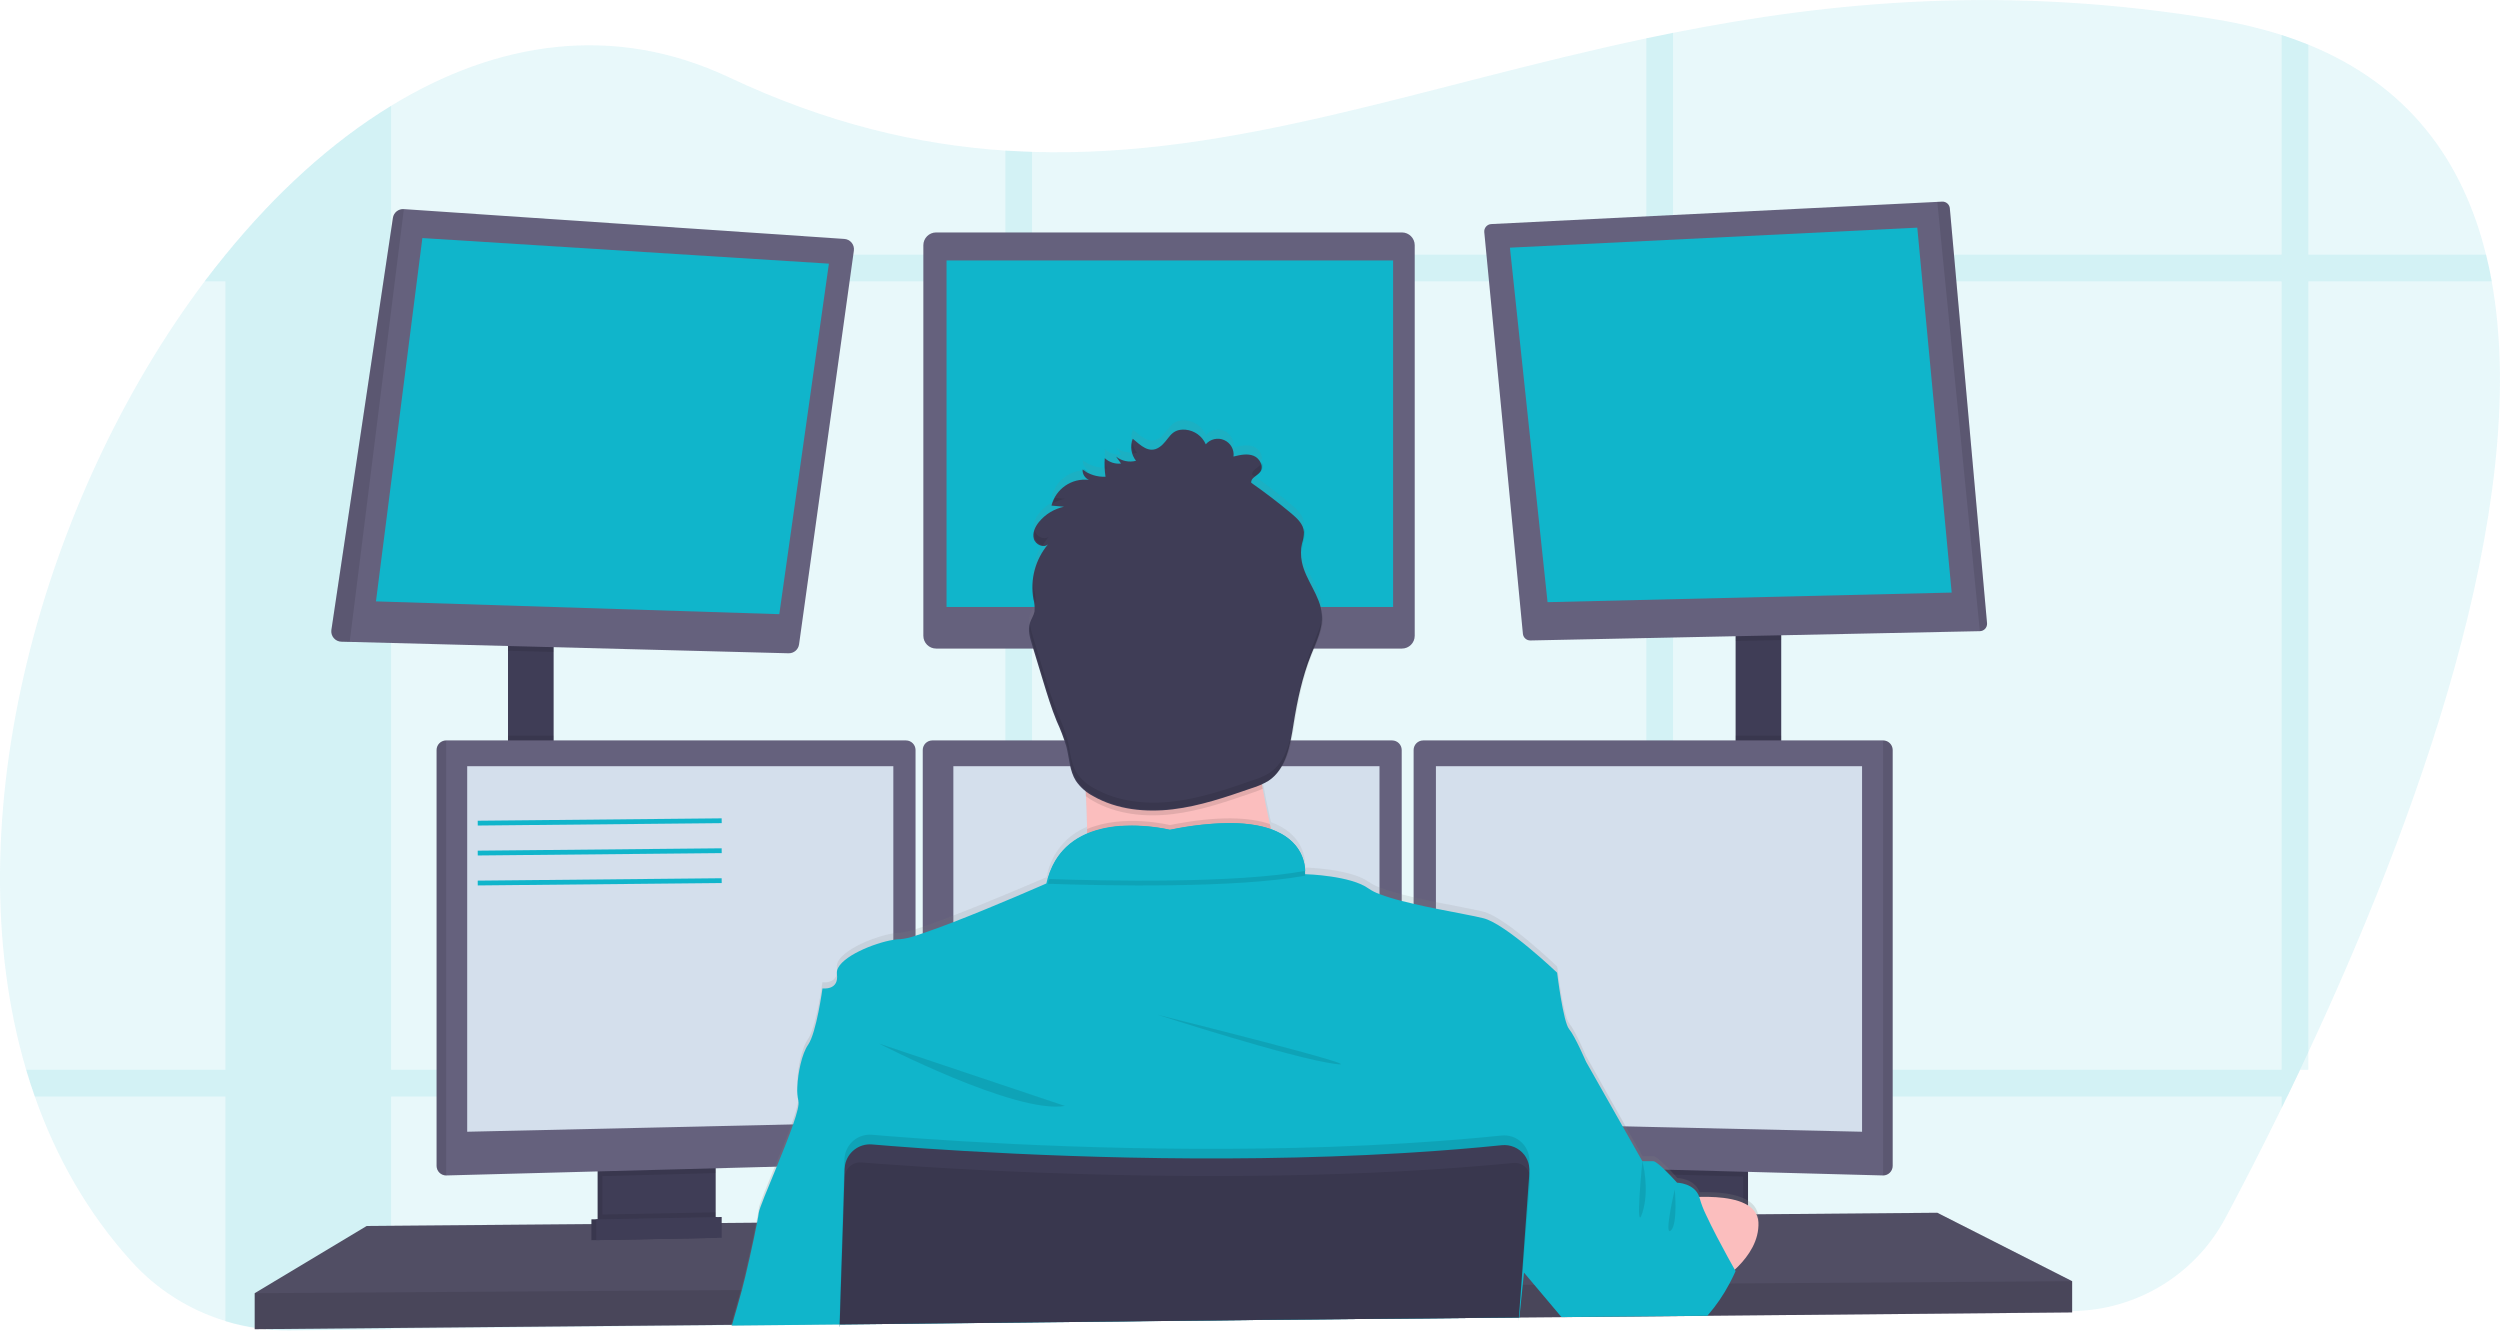
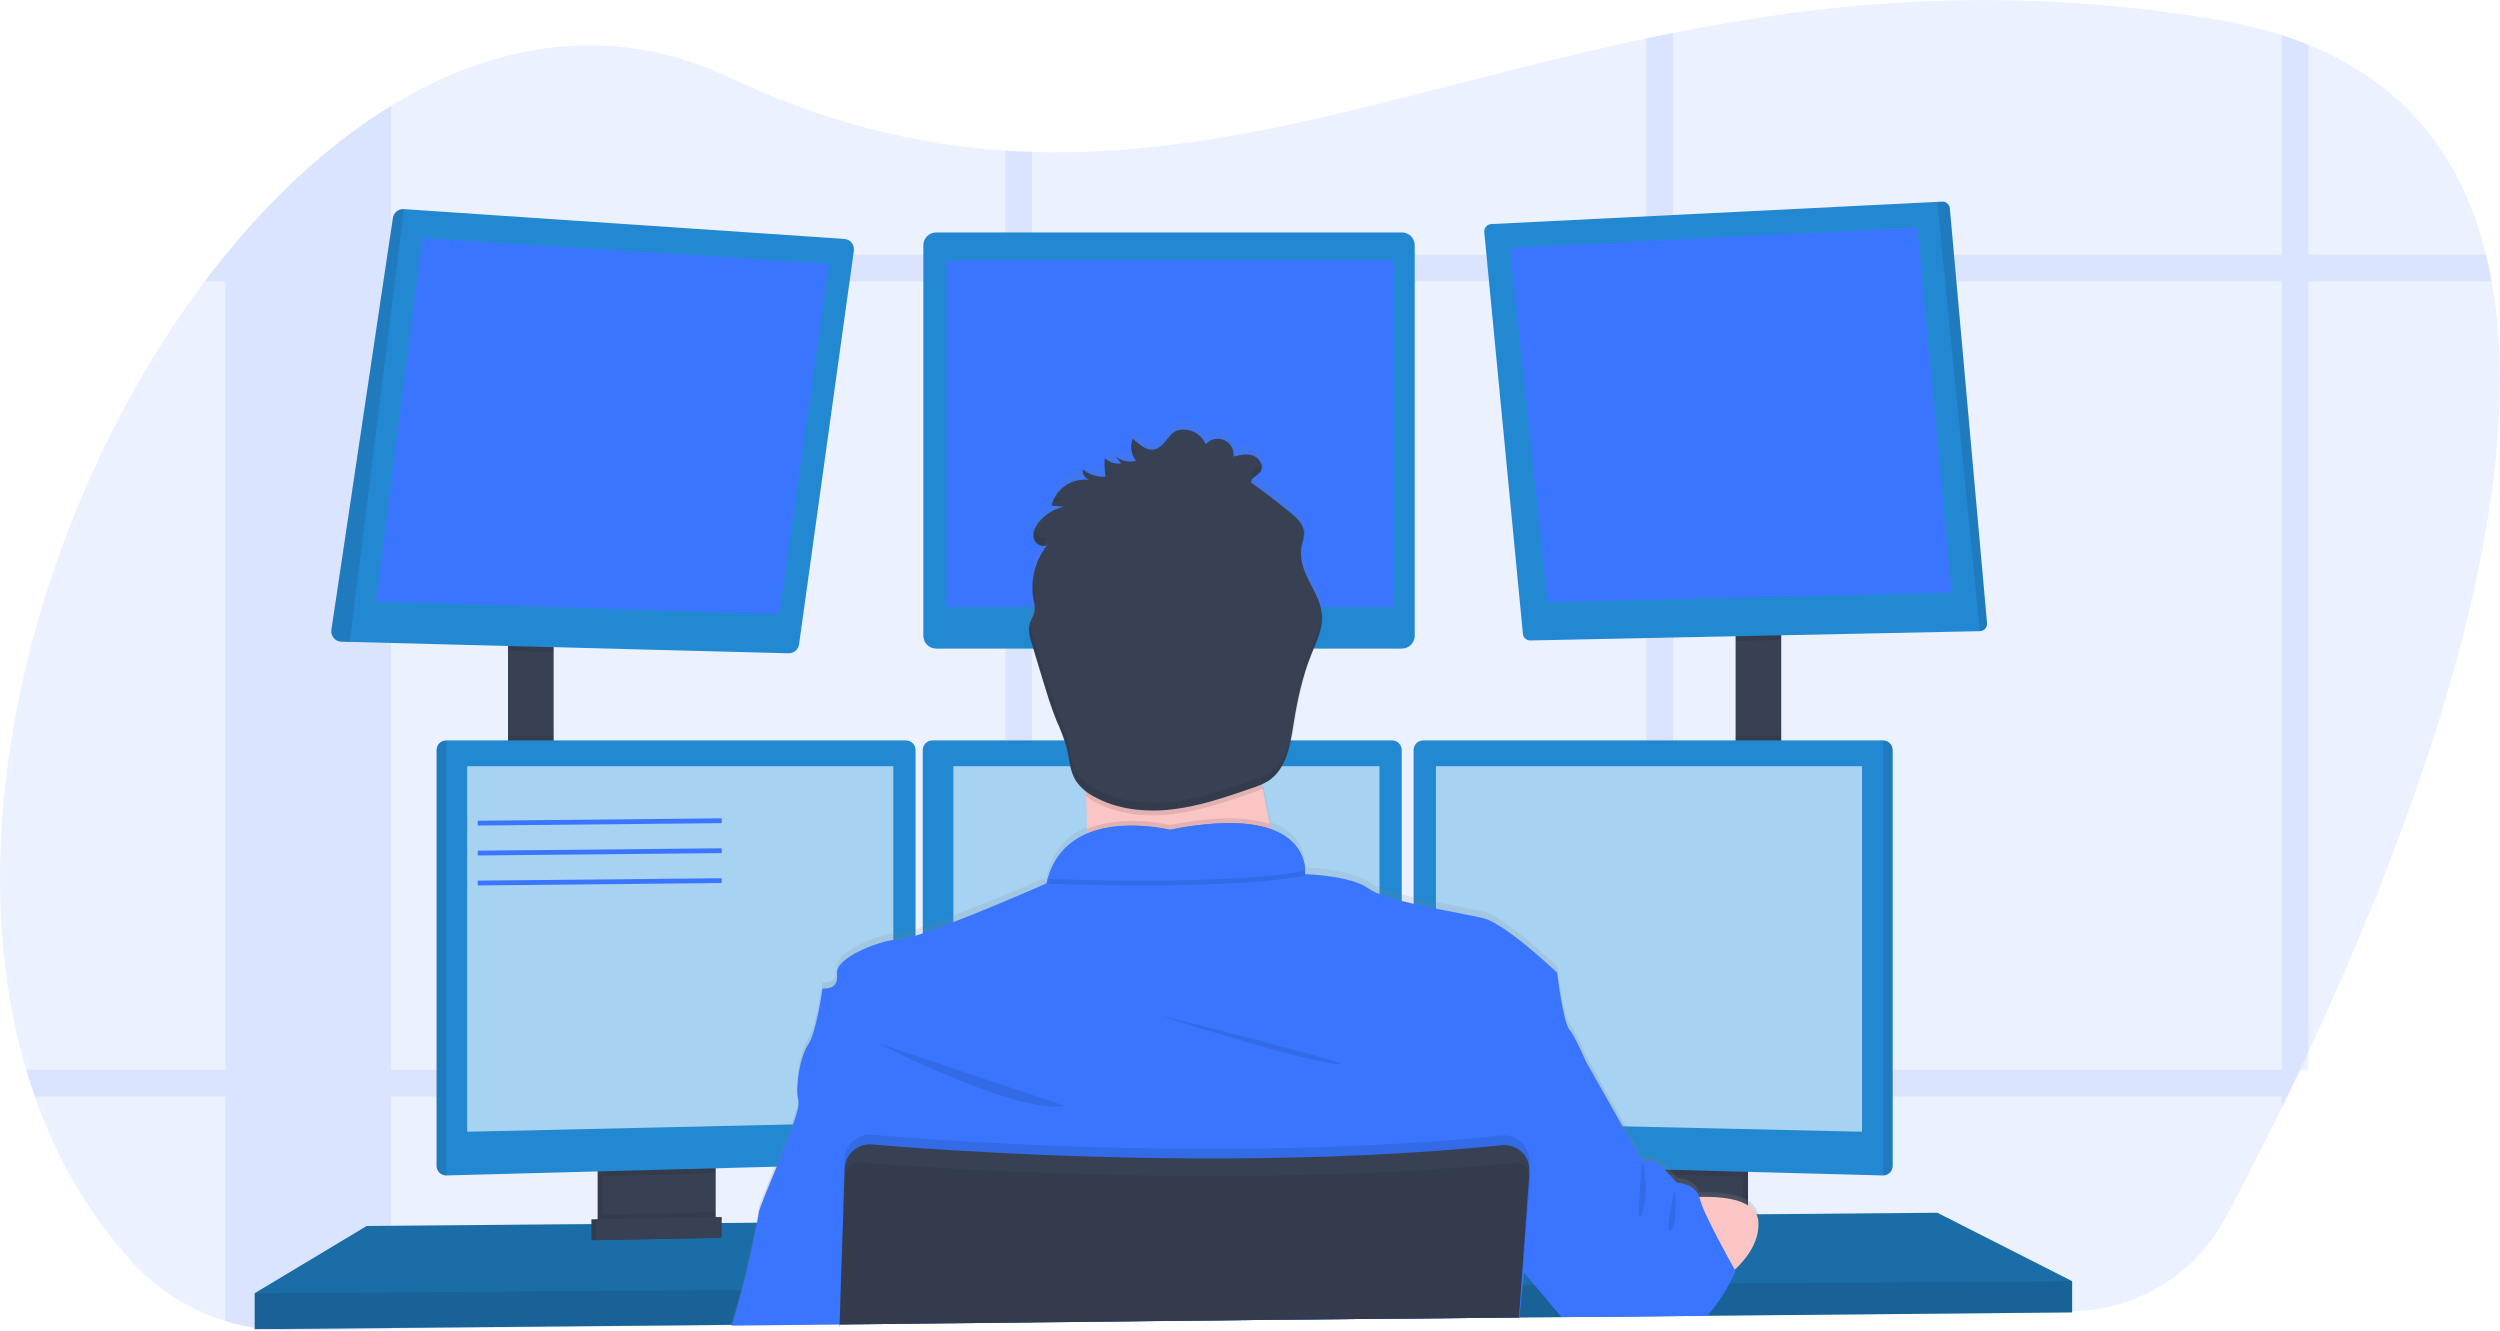
<svg xmlns="http://www.w3.org/2000/svg" id="59725d3d-bdd8-4af0-9b66-49b8d09410bc" data-name="Layer 1" viewBox="0 0 1041.32 554.17" preserveAspectRatio="xMidYMid meet">
  <defs>
    <linearGradient id="dff037aa-d578-4bab-81e7-399360663117" x1="597.75" y1="725.44" x2="597.75" y2="347.69" gradientUnits="userSpaceOnUse">
      <stop offset="0" stop-color="gray" stop-opacity="0.25" />
      <stop offset="0.54" stop-color="gray" stop-opacity="0.12" />
      <stop offset="1" stop-color="gray" stop-opacity="0.1" />
    </linearGradient>
  </defs>
-   <path d="M1040.82,611.12q-1.74,3.75-3.47,7.4-2.7,5.67-5.33,11.12c-.78,1.61-1.56,3.19-2.32,4.77-8.6,17.57-16.63,33.11-23.45,45.89A73.21,73.21,0,0,1,942.44,719l-151.65,1.65h-1.6l-13,.14-11.12.12-34.1.37-1.38,0-17.36.19h-.53l-107,1.16-95.51,1-11.11.12-69,.75H429l-44.75.48h-.48l-141.5,1.53-42.33.46a88.07,88.07,0,0,1-26.67-3.82,86.39,86.39,0,0,1-39.09-24.75C116,678.37,102.75,655,93.85,629.64q-1.93-5.49-3.6-11.12C59.44,514.37,97,380,164.6,290.08q4.25-5.64,8.64-11l.07-.08c20.79-25.52,44.1-46.84,68.93-62,44-26.91,92.75-34.49,140.7-11.9,40.57,19.12,78.45,28.11,115.17,30.55,3.71.24,7.42.42,11.11.53,84.23,2.65,163.17-27.7,255.87-47.29,3.69-.78,7.39-1.55,11.12-2.28,66.13-13.16,139.49-20.1,226.73-5.51a189.09,189.09,0,0,1,26.76,6.4q5.77,1.86,11.12,4c41.64,16.94,64.35,48.24,74,87.46q1.37,5.46,2.37,11.11C1134.3,384.41,1084.19,518.23,1040.82,611.12Z" transform="translate(-79.34 -172.91)" fill="#10B5CB" opacity="0.1" />
+   <path d="M1040.82,611.12q-1.74,3.75-3.47,7.4-2.7,5.67-5.33,11.12c-.78,1.61-1.56,3.19-2.32,4.77-8.6,17.57-16.63,33.11-23.45,45.89A73.21,73.21,0,0,1,942.44,719l-151.65,1.65h-1.6l-13,.14-11.12.12-34.1.37-1.38,0-17.36.19h-.53l-107,1.16-95.51,1-11.11.12-69,.75H429l-44.75.48h-.48l-141.5,1.53-42.33.46a88.07,88.07,0,0,1-26.67-3.82,86.39,86.39,0,0,1-39.09-24.75C116,678.37,102.75,655,93.85,629.64q-1.93-5.49-3.6-11.12C59.44,514.37,97,380,164.6,290.08q4.25-5.64,8.64-11l.07-.08c20.79-25.52,44.1-46.84,68.93-62,44-26.91,92.75-34.49,140.7-11.9,40.57,19.12,78.45,28.11,115.17,30.55,3.71.24,7.42.42,11.11.53,84.23,2.65,163.17-27.7,255.87-47.29,3.69-.78,7.39-1.55,11.12-2.28,66.13-13.16,139.49-20.1,226.73-5.51a189.09,189.09,0,0,1,26.76,6.4q5.77,1.86,11.12,4c41.64,16.94,64.35,48.24,74,87.46q1.37,5.46,2.37,11.11C1134.3,384.41,1084.19,518.23,1040.82,611.12Z" transform="translate(-79.34 -172.91)" fill="#3975ff" opacity="0.1" />
  <g opacity="0.1">
-     <path d="M242.24,217V726.62l-42.33.46a88.07,88.07,0,0,1-26.67-3.82V279h.07C194.1,253.45,217.41,232.13,242.24,217Z" transform="translate(-79.34 -172.91)" fill="#10B5CB" />
-     <path d="M1117.24,290.08H164.6q4.25-5.64,8.64-11V279h941.63Q1116.24,284.43,1117.24,290.08Z" transform="translate(-79.34 -172.91)" fill="#10B5CB" />
-     <path d="M1040.82,191.51v427h-3.47q-2.7,5.67-5.33,11.12c-.78,1.61-1.56,3.19-2.32,4.77V187.47Q1035.47,189.33,1040.82,191.51Z" transform="translate(-79.34 -172.91)" fill="#10B5CB" />
-     <path d="M776.21,186.58V720.83l-11.12.12V188.86C768.78,188.08,772.48,187.31,776.21,186.58Z" transform="translate(-79.34 -172.91)" fill="#10B5CB" />
-     <path d="M509.22,236.15V723.73l-11.11.12V235.62C501.82,235.86,505.53,236,509.22,236.15Z" transform="translate(-79.34 -172.91)" fill="#10B5CB" />
-     <path d="M1037.35,618.52q-2.7,5.67-5.33,11.12H93.85q-1.93-5.49-3.6-11.12Z" transform="translate(-79.34 -172.91)" fill="#10B5CB" />
+     <path d="M242.24,217V726.62l-42.33.46a88.07,88.07,0,0,1-26.67-3.82V279h.07C194.1,253.45,217.41,232.13,242.24,217Z" transform="translate(-79.34 -172.91)" fill="#3975ff" />
+     <path d="M1117.24,290.08H164.6q4.25-5.64,8.64-11V279h941.63Q1116.24,284.43,1117.24,290.08Z" transform="translate(-79.34 -172.91)" fill="#3975ff" />
+     <path d="M1040.82,191.51v427h-3.47q-2.7,5.67-5.33,11.12c-.78,1.61-1.56,3.19-2.32,4.77V187.47Q1035.47,189.33,1040.82,191.51Z" transform="translate(-79.34 -172.91)" fill="#3975ff" />
+     <path d="M776.21,186.58V720.83l-11.12.12V188.86C768.78,188.08,772.48,187.31,776.21,186.58Z" transform="translate(-79.34 -172.91)" fill="#3975ff" />
+     <path d="M509.22,236.15V723.73l-11.11.12V235.62C501.82,235.86,505.53,236,509.22,236.15Z" transform="translate(-79.34 -172.91)" fill="#3975ff" />
+     <path d="M1037.35,618.52q-2.7,5.67-5.33,11.12H93.85q-1.93-5.49-3.6-11.12Z" transform="translate(-79.34 -172.91)" fill="#3975ff" />
  </g>
-   <rect x="211.6" y="265.83" width="19" height="57.66" fill="#3f3d56" />
-   <rect x="722.93" y="262.83" width="19" height="61" fill="#3f3d56" />
-   <polygon points="863.1 533.65 863.1 546.65 711.18 548.05 709.56 548.08 651.82 548.61 650.44 548.63 632.89 548.78 632.37 548.78 525.39 549.77 349.78 551.4 349.63 551.4 304.98 551.82 304.5 551.83 106.1 553.65 106.1 538.65 152.75 510.65 246.35 509.87 248.35 509.86 249.01 509.85 251.01 509.82 295.95 509.45 297.96 509.44 298.6 509.43 300.6 509.42 315.01 509.3 315.39 509.29 350.94 508.99 351.23 508.99 628.63 506.65 635.42 506.6 636.1 506.6 641.28 506.55 678.93 506.24 680.93 506.21 682.78 506.19 683.74 506.19 695.45 506.1 697.77 506.07 700.88 506.05 710.63 505.96 726.1 505.83 728.1 505.81 731.58 505.79 732.23 505.79 806.94 505.15 863.1 533.65" fill="#65617d" />
+   <rect x="211.6" y="265.83" width="19" height="57.66" fill="#384154" />
+   <rect x="722.93" y="262.83" width="19" height="61" fill="#384154" />
+   <polygon points="863.1 533.65 863.1 546.65 711.18 548.05 709.56 548.08 651.82 548.61 650.44 548.63 632.89 548.78 632.37 548.78 525.39 549.77 349.78 551.4 349.63 551.4 304.98 551.82 304.5 551.83 106.1 553.65 106.1 538.65 152.75 510.65 246.35 509.87 248.35 509.86 249.01 509.85 251.01 509.82 295.95 509.45 297.96 509.44 298.6 509.43 300.6 509.42 315.01 509.3 315.39 509.29 350.94 508.99 351.23 508.99 628.63 506.65 635.42 506.6 636.1 506.6 641.28 506.55 678.93 506.24 680.93 506.21 682.78 506.19 683.74 506.19 695.45 506.1 697.77 506.07 700.88 506.05 710.63 505.96 726.1 505.83 728.1 505.81 731.58 505.79 732.23 505.79 806.94 505.15 863.1 533.65" fill="#2288d1" />
  <polygon points="863.1 533.65 863.1 546.65 711.18 548.05 709.56 548.08 651.82 548.61 650.44 548.63 632.89 548.78 632.37 548.78 525.39 549.77 349.78 551.4 349.63 551.4 304.98 551.82 304.5 551.83 106.1 553.65 106.1 538.65 152.75 510.65 246.35 509.87 248.35 509.86 249.01 509.85 251.01 509.82 295.95 509.45 297.96 509.44 298.6 509.43 300.6 509.42 315.01 509.3 315.39 509.29 350.94 508.99 351.23 508.99 628.63 506.65 635.42 506.6 636.1 506.6 641.28 506.55 678.93 506.24 680.93 506.21 682.78 506.19 683.74 506.19 695.45 506.1 697.77 506.07 700.88 506.05 710.63 505.96 726.1 505.83 728.1 505.81 731.58 505.79 732.23 505.79 806.94 505.15 863.1 533.65" opacity="0.2" />
-   <path d="M375.44,656.57v24.49a6.13,6.13,0,0,1-3.5,5.54,6,6,0,0,1-2.5.6l-34.9.74a6,6,0,0,1-2.7-.57,6.12,6.12,0,0,1-3.57-5.57V656.57Z" transform="translate(-79.34 -172.91)" fill="#3f3d56" />
+   <path d="M375.44,656.57v24.49a6.13,6.13,0,0,1-3.5,5.54,6,6,0,0,1-2.5.6l-34.9.74a6,6,0,0,1-2.7-.57,6.12,6.12,0,0,1-3.57-5.57V656.57Z" transform="translate(-79.34 -172.91)" fill="#384154" />
  <path d="M375.44,656.57v24.49a6.13,6.13,0,0,1-3.5,5.54,6,6,0,0,1-2.5.6l-34.9.74a6,6,0,0,1-2.7-.57,6.12,6.12,0,0,1-3.57-5.57V656.57Z" transform="translate(-79.34 -172.91)" opacity="0.1" />
-   <path d="M377.44,656.57v24.49a6.13,6.13,0,0,1-3.5,5.54,6,6,0,0,1-2.5.6l-34.9.74a6,6,0,0,1-2.7-.57,6.12,6.12,0,0,1-3.57-5.57V656.57Z" transform="translate(-79.34 -172.91)" fill="#3f3d56" />
-   <rect x="680.93" y="483.66" width="47.17" height="31.5" fill="#3f3d56" />
+   <path d="M377.44,656.57v24.49a6.13,6.13,0,0,1-3.5,5.54,6,6,0,0,1-2.5.6l-34.9.74a6,6,0,0,1-2.7-.57,6.12,6.12,0,0,1-3.57-5.57V656.57Z" transform="translate(-79.34 -172.91)" fill="#384154" />
+   <rect x="680.93" y="483.66" width="47.17" height="31.5" fill="#384154" />
  <rect x="680.93" y="483.66" width="47.17" height="31.5" opacity="0.1" />
-   <rect x="678.93" y="483.66" width="47.17" height="31.5" fill="#3f3d56" />
+   <rect x="678.93" y="483.66" width="47.17" height="31.5" fill="#384154" />
  <polygon points="230.6 265.82 230.6 271.55 211.6 271.06 211.6 265.82 230.6 265.82" opacity="0.1" />
-   <path d="M435,277.31l-22.83,164a4.3,4.3,0,0,1-4.37,3.71L225,440.28l-3.47-.09a4.3,4.3,0,0,1-4.16-4.87L243,263.64a4.3,4.3,0,0,1,4.54-3.63L431,272.43A4.29,4.29,0,0,1,435,277.31Z" transform="translate(-79.34 -172.91)" fill="#65617d" />
-   <polygon points="175.93 99.16 156.6 250.49 324.6 255.82 345.26 109.82 175.93 99.16" fill="#10B5CB" />
-   <rect x="384.6" y="96.82" width="204.67" height="173.33" rx="5.33" ry="5.33" fill="#65617d" />
-   <rect x="394.26" y="108.49" width="186" height="144.33" fill="#10B5CB" />
+   <path d="M435,277.31l-22.83,164a4.3,4.3,0,0,1-4.37,3.71L225,440.28l-3.47-.09a4.3,4.3,0,0,1-4.16-4.87L243,263.64a4.3,4.3,0,0,1,4.54-3.63L431,272.43A4.29,4.29,0,0,1,435,277.31Z" transform="translate(-79.34 -172.91)" fill="#2288d1" />
+   <polygon points="175.93 99.16 156.6 250.49 324.6 255.82 345.26 109.82 175.93 99.16" fill="#3975ff" />
+   <rect x="384.6" y="96.82" width="204.67" height="173.33" rx="5.33" ry="5.33" fill="#2288d1" />
+   <rect x="394.26" y="108.49" width="186" height="144.33" fill="#3975ff" />
  <polygon points="741.93 262.82 741.93 266.61 722.93 267 722.93 262.82 741.93 262.82" opacity="0.1" />
-   <path d="M907,432.53a3.08,3.08,0,0,1-3,3.28L716.8,439.68a3.08,3.08,0,0,1-3.13-2.79L697.58,269.61a3.08,3.08,0,0,1,2.92-3.37L886.28,257l2-.1a3.07,3.07,0,0,1,3.22,2.8Z" transform="translate(-79.34 -172.91)" fill="#65617d" />
-   <polygon points="628.93 103.16 798.6 94.82 812.93 246.82 644.6 250.82 628.93 103.16" fill="#10B5CB" />
+   <path d="M907,432.53a3.08,3.08,0,0,1-3,3.28L716.8,439.68a3.08,3.08,0,0,1-3.13-2.79L697.58,269.61a3.08,3.08,0,0,1,2.92-3.37L886.28,257l2-.1a3.07,3.07,0,0,1,3.22,2.8Z" transform="translate(-79.34 -172.91)" fill="#2288d1" />
+   <polygon points="628.93 103.16 798.6 94.82 812.93 246.82 644.6 250.82 628.93 103.16" fill="#3975ff" />
  <path d="M907,432.53a3.08,3.08,0,0,1-3,3.28L886.28,257l2-.1a3.07,3.07,0,0,1,3.22,2.8Z" transform="translate(-79.34 -172.91)" opacity="0.1" />
  <path d="M247.57,260,225,440.28l-3.47-.09a4.3,4.3,0,0,1-4.16-4.87L243,263.64A4.3,4.3,0,0,1,247.57,260Z" transform="translate(-79.34 -172.91)" opacity="0.1" />
  <rect x="211.6" y="306.41" width="19" height="17.08" opacity="0.1" />
  <polygon points="298.1 483.65 298.1 488.62 250.93 489.88 250.93 483.65 298.1 483.65" opacity="0.1" />
-   <path d="M460.69,485.27v168.2a4,4,0,0,1-3.85,3.95l-191.65,5.1h-.05a4,4,0,0,1-3.95-3.95V485.27a4,4,0,0,1,3.95-3.95h191.6A4,4,0,0,1,460.69,485.27Z" transform="translate(-79.34 -172.91)" fill="#65617d" />
+   <path d="M460.69,485.27v168.2a4,4,0,0,1-3.85,3.95l-191.65,5.1h-.05a4,4,0,0,1-3.95-3.95V485.27a4,4,0,0,1,3.95-3.95h191.6A4,4,0,0,1,460.69,485.27Z" transform="translate(-79.34 -172.91)" fill="#2288d1" />
  <path d="M265.19,481.32v181.2h-.05a4,4,0,0,1-3.95-3.95V485.27a4,4,0,0,1,3.95-3.95Z" transform="translate(-79.34 -172.91)" opacity="0.1" />
-   <polygon points="194.6 319.15 372.1 319.15 372.1 467.4 194.6 471.4 194.6 319.15" fill="#d4dfec" />
+   <polygon points="194.6 319.15 372.1 319.15 372.1 467.4 194.6 471.4 194.6 319.15" fill="#a7d2f1" />
  <rect x="722.93" y="306.41" width="19" height="17.42" opacity="0.1" />
  <polygon points="726.1 483.65 726.1 490.06 678.93 488.8 678.93 483.65 726.1 483.65" opacity="0.1" />
-   <path d="M867.69,485.27v173.3a4,4,0,0,1-4,3.95h0L672,657.42a4,4,0,0,1-3.85-3.95V485.27a4,4,0,0,1,3.95-3.95h191.6A4,4,0,0,1,867.69,485.27Z" transform="translate(-79.34 -172.91)" fill="#65617d" />
+   <path d="M867.69,485.27v173.3a4,4,0,0,1-4,3.95h0L672,657.42a4,4,0,0,1-3.85-3.95V485.27a4,4,0,0,1,3.95-3.95h191.6A4,4,0,0,1,867.69,485.27Z" transform="translate(-79.34 -172.91)" fill="#2288d1" />
  <path d="M867.69,485.27v173.3a4,4,0,0,1-4,3.95h0V481.32h0A4,4,0,0,1,867.69,485.27Z" transform="translate(-79.34 -172.91)" opacity="0.1" />
-   <polygon points="775.6 319.15 598.1 319.15 598.1 467.4 775.6 471.4 775.6 319.15" fill="#d4dfec" />
-   <path d="M663.19,485.27v168.2a4,4,0,0,1-3.85,3.95l-191.65,5.1h0a4,4,0,0,1-4-3.95V485.27a4,4,0,0,1,3.95-3.95h191.6A4,4,0,0,1,663.19,485.27Z" transform="translate(-79.34 -172.91)" fill="#65617d" />
-   <polygon points="397.1 319.15 574.6 319.15 574.6 467.4 397.1 471.4 397.1 319.15" fill="#d4dfec" />
+   <polygon points="775.6 319.15 598.1 319.15 598.1 467.4 775.6 471.4 775.6 319.15" fill="#a7d2f1" />
+   <path d="M663.19,485.27v168.2a4,4,0,0,1-3.85,3.95l-191.65,5.1h0a4,4,0,0,1-4-3.95V485.27a4,4,0,0,1,3.95-3.95h191.6A4,4,0,0,1,663.19,485.27Z" transform="translate(-79.34 -172.91)" fill="#2288d1" />
+   <polygon points="397.1 319.15 574.6 319.15 574.6 467.4 397.1 471.4 397.1 319.15" fill="#a7d2f1" />
  <polygon points="863.1 533.65 863.1 546.65 711.18 548.05 709.56 548.08 651.82 548.61 650.44 548.63 632.89 548.78 632.37 548.78 525.39 549.77 349.78 551.4 349.63 551.4 304.98 551.82 304.5 551.83 106.1 553.65 106.1 538.65 308.61 537.32 309.09 537.32 350.08 537.04 350.27 537.04 633.35 535.17 633.64 535.17 633.81 535.16 634.28 535.16 639.07 535.13 640.53 535.13 715.02 534.63 719.42 534.61 720.4 534.6 863.1 533.65" opacity="0.1" />
-   <circle cx="487.26" cy="272.16" r="51.33" fill="#fbbebe" />
+   <circle cx="487.26" cy="272.16" r="51.33" fill="#fbc5c5" />
  <path d="M383.74,725.09c0-.11.06-.23.1-.35,1-3.59,2.78-9.66,4.11-14.51.17-.6.33-1.19.48-1.75,1.47-5.47,4.33-18.28,5.92-26.27.56-2.81,1-5,1.09-6.1.2-1.69,3.21-8.92,6.62-17.23,2.39-5.84,5-12.22,6.91-17.6a61.38,61.38,0,0,0,2.93-9.85,5.1,5.1,0,0,0,0-2.13,14.69,14.69,0,0,1-.48-3.5v0c-.23-6.2,1.62-16,4.48-20.11,3.5-5,6-23.66,6-23.66s5.18.75,6-3.53a6.15,6.15,0,0,0,.1-1.4,7.41,7.41,0,0,0-.09-1.11c-.89-6.24,14.72-12.88,23.5-14.31a19.67,19.67,0,0,1,3-.28,27.24,27.24,0,0,0,6.25-1.44q1.4-.43,3-1c3.68-1.24,8.08-2.88,12.75-4.68,17.56-6.81,38.82-16,38.82-16,.15-.71.32-1.39.51-2.06a27.71,27.71,0,0,1,16.35-18.93h0c0-.66,0-1.33,0-2,0-3.45-.15-7-.3-10.54,0-.69-.06-1.38-.1-2.07,0-.2,0-.41,0-.61s0-.35,0-.52c0-.7-.07-1.4-.11-2.09l-.18-.14a16.41,16.41,0,0,1-3.9-4.2,15.27,15.27,0,0,1-1.42-3c-1.25-3.39-1.54-7.17-2.38-10.75l-.18-.74a84,84,0,0,0-4-10.58c-2.21-5.42-3.91-11-5.6-16.65q-1.54-5.13-3.11-10.28l-1.58-5.24c-.3-1-.6-2-.83-3v0a13.27,13.27,0,0,1-.26-1.4,0,0,0,0,1,0,0,10,10,0,0,1,.24-4.61,32.09,32.09,0,0,1,1.32-3,7.87,7.87,0,0,0,.5-1.38v0a3,3,0,0,0,.08-.32,5.65,5.65,0,0,0,.11-1.08,18.46,18.46,0,0,0-.52-3.89.07.07,0,0,1,0-.05,2.56,2.56,0,0,0-.05-.27,25.48,25.48,0,0,1-.36-3,28.45,28.45,0,0,1,3.47-15.57l.19-.36a25.22,25.22,0,0,1,1.84-2.78h0c.31-.42.63-.82,1-1.22-1.4,1.34-3.7.75-5-.69a3.61,3.61,0,0,1-.55-.75,3.81,3.81,0,0,1-.23-.45c-.05-.12-.09-.25-.13-.38-.7-2.45.52-5.06,2.12-7.05a18.49,18.49,0,0,1,5.74-4.7h0a3.84,3.84,0,0,1,.4-.21,17.12,17.12,0,0,1,2.64-1.06h0a15.06,15.06,0,0,1,1.63-.44l-3.71-.34-1.5-.14a14.49,14.49,0,0,1,13-10.91h1.08a11.73,11.73,0,0,1,1.57.13,4.44,4.44,0,0,1-2.65-4.33,14.41,14.41,0,0,0,9.19,3.06h.38a30,30,0,0,1-.34-3.27h0a0,0,0,0,1,0,0,0,0,0,0,1,0,0,33.19,33.19,0,0,1,0-4.46,8.44,8.44,0,0,0,6.78,2.26l-2.08-2.9a9.49,9.49,0,0,0,6.56,2.05l.48-.05a7,7,0,0,0,1.19-.23l.09,0c-.19-.24-.36-.49-.53-.75l-.06-.12a9.67,9.67,0,0,1-1-2.09,6.59,6.59,0,0,1-.24-.87h0a8.75,8.75,0,0,1,.45-5.45c3.23,2.7,6.77,6.39,11,3.6s4.37-7.91,11-7.39a10.2,10.2,0,0,1,8.41,6.12,6.75,6.75,0,0,1,7.67-1.75,6.85,6.85,0,0,1,3.88,6.89c2.75-.69,5.71-1.37,8.35-.33s4.34,4.41,2.84,6.66a1.43,1.43,0,0,1-.14.2c-1.23,1.59-3.95,2.46-3.66,4.46l.42.3,1.3.94a.05.05,0,0,1,0,0q7.65,5.52,14.9,11.6c2.48,2.08,5.12,4.58,5.29,7.83a8.64,8.64,0,0,1-.24,2.37h0c-.16.78-.38,1.56-.55,2.34a19.51,19.51,0,0,0-.34,6.05h0c.07.59.16,1.17.27,1.76,1.53,7.73,7.71,14.11,8.32,22l0,.56a17.78,17.78,0,0,1-.07,2.53c-.46,4.8-2.68,9.41-4.48,14-.11.28-.22.56-.32.84-3.47,9-5.47,18.59-7,28.16a100.26,100.26,0,0,1-2,10.09A26.73,26.73,0,0,1,611,492.07a16.22,16.22,0,0,1-3.36,3,18.67,18.67,0,0,1-2.65,1.41s0,0,0,.06c.11.61.2,1.22.31,1.83.06.32.11.64.17,1h0a.14.14,0,0,0,0,.06c.84,4.73,1.8,9.36,2.81,13.76l.51,2.19c12.6,4.55,14.09,13.87,14.18,17.44a9.64,9.64,0,0,1,0,1.43s19,.5,26.5,6a20.34,20.34,0,0,0,4.51,2.3,83,83,0,0,0,9.25,2.89c1.61.42,3.29.83,5,1.23,3,.69,6.18,1.36,9.25,2,8.19,1.65,15.9,3,19.81,4,9.33,2.36,30.67,22.82,30.67,22.82s2.5,20.64,5,23.65,7,13.59,7,13.59l16.54,29.41,7,12.37h4.5c.62,0,1.84.88,3.21,2.1,1.19,1.06,2.51,2.38,3.67,3.58l1.92,2.05,1.2,1.33s7.27.18,9.24,5.93c5.92-.17,13.19.22,18.28,2.5a14.14,14.14,0,0,1,2,1.08,8.68,8.68,0,0,1,4.13,5.66,8.34,8.34,0,0,1,.18,1.44c0,.57,0,1.14,0,1.7-.36,7.57-5.29,13.87-9.82,18.11l.32.57s-.15.36-.44,1c-.08.19-.18.4-.29.64h0c-.59,1.26-1.53,3.15-2.76,5.36a63.31,63.31,0,0,1-9.57,13.17l-.29.3-57.74.53-.17-.2L719.87,708l-5.57-6.64-.17-.21-.16,1.59-.54,5.3-1.3,12.81-.07.64,0,.17-.15,1.48.11-1.48h-.29l-107,1L429.11,724.6l0,.84h-.14l0-.84-44.75.48Z" transform="translate(-79.34 -172.91)" fill="url(#dff037aa-d578-4bab-81e7-399360663117)" />
-   <path d="M617.94,550.07s-99.5,12-90,0c3.44-4.34,4.39-17.2,4.2-31.85-.06-4.45-.22-9.06-.45-13.65-1.1-22-3.75-43.5-3.75-43.5s87-41,77-8.5c-4,13.13-2.69,31.57.35,48.88.89,5.05,1.92,10,3,14.7A344.67,344.67,0,0,0,617.94,550.07Z" transform="translate(-79.34 -172.91)" fill="#fbbebe" />
+   <path d="M617.94,550.07s-99.5,12-90,0c3.44-4.34,4.39-17.2,4.2-31.85-.06-4.45-.22-9.06-.45-13.65-1.1-22-3.75-43.5-3.75-43.5s87-41,77-8.5c-4,13.13-2.69,31.57.35,48.88.89,5.05,1.92,10,3,14.7A344.67,344.67,0,0,0,617.94,550.07Z" transform="translate(-79.34 -172.91)" fill="#fbc5c5" />
  <path d="M617.94,550.07s-99.5,12-90,0c3.44-4.34,4.39-17.2,4.2-31.85,15.17-6.48,34.47-1.65,34.47-1.65,20.32-4.05,33.35-3.26,41.68-.42A344.67,344.67,0,0,0,617.94,550.07Z" transform="translate(-79.34 -172.91)" opacity="0.1" />
-   <path d="M429.08,725.44l0-.84,175.62-1.91,107-1H712l-.11,1.48.15-1.48h.19l0-.17,1.37-13.45.52-5.09.16-1.59.14-1.33,6.18-20.61,6.18-20.58,5.2-17.33,7.94-26.48s-4.5-10.5-7-13.5-5-23.5-5-23.5-21.34-20.33-30.67-22.67c-3.91-1-11.63-2.33-19.83-4-3.07-.62-6.22-1.28-9.25-2-1.71-.39-3.39-.8-5-1.21a87.91,87.91,0,0,1-9.25-2.86,20.7,20.7,0,0,1-4.5-2.29c-7.35-5.39-25.77-6-26.48-6h0a.42.42,0,0,1,0-.07v-.09a10.26,10.26,0,0,0,0-1.26c0-.4,0-.87-.09-1.4,0-.16,0-.33-.07-.5-.05-.36-.11-.74-.2-1.14a5,5,0,0,0-.12-.53,17.21,17.21,0,0,0-1.25-3.49c-.07-.16-.16-.33-.24-.49a18.25,18.25,0,0,0-1.7-2.63c-.13-.17-.27-.35-.42-.52a19.58,19.58,0,0,0-2.72-2.64c-.27-.21-.55-.43-.84-.63a4.67,4.67,0,0,0-.51-.36l-.89-.58-.83-.48c-.73-.4-1.5-.79-2.34-1.16-.26-.12-.54-.23-.82-.34s-.72-.28-1.09-.42l-.06,0L608,518c-.57-.19-1.15-.36-1.76-.53l-.93-.24-1-.23-1-.21c-1-.2-2.07-.38-3.19-.52l-1.14-.14-1.17-.12-1.21-.1-1.72-.1-2-.07a124.68,124.68,0,0,0-26.24,2.79,72.27,72.27,0,0,0-18.26-1.68l-.87,0-1,.06-.64,0-1.29.12c-.43,0-.87.09-1.3.15s-.88.11-1.31.18l-.66.11c-.65.11-1.31.23-2,.37q-.33.06-.66.15c-.87.19-1.74.42-2.6.68-.43.12-.86.26-1.29.41-.22.06-.43.14-.64.22l-.64.23-.63.25-.75.3c-.38.16-.75.33-1.12.51-.21.09-.42.19-.62.3s-.41.2-.6.31a27.75,27.75,0,0,0-6.21,4.38l-.51.49-.5.51c-.17.17-.33.35-.49.53a23.82,23.82,0,0,0-1.82,2.25c-.16.21-.31.42-.46.64a26.69,26.69,0,0,0-1.72,2.92c-.13.24-.25.49-.37.73a32.7,32.7,0,0,0-2,5.25q-.28,1-.51,2S494,550.24,476.44,557c-4.67,1.8-9.07,3.43-12.75,4.66-1.07.36-2.07.69-3,1a26.7,26.7,0,0,1-6.25,1.44,19.67,19.67,0,0,0-3,.28c-8.07,1.31-21.9,7-23.41,12.71a3.69,3.69,0,0,0-.1,1.4s0,.07,0,.11c1,7-6,6-6,6s-2.5,18.5-6,23.5c-2.53,3.6-4.26,11.63-4.48,17.69v0a19.61,19.61,0,0,0,.44,5.63c0,.05,0,.1,0,.14.4,1.34-.56,5-2.19,9.69-1.77,5.15-4.35,11.55-6.83,17.59-3.74,9.12-7.26,17.4-7.48,19.22-.09.81-.35,2.26-.71,4.13-1.46,7.62-4.7,22.13-6.3,28-1.19,4.38-2.92,10.38-4.11,14.5,0,.12-.07.24-.1.35L429,724.6l0,.84h.14Z" transform="translate(-79.34 -172.91)" fill="#10B5CB" />
+   <path d="M429.08,725.44l0-.84,175.62-1.91,107-1H712l-.11,1.48.15-1.48h.19l0-.17,1.37-13.45.52-5.09.16-1.59.14-1.33,6.18-20.61,6.18-20.58,5.2-17.33,7.94-26.48s-4.5-10.5-7-13.5-5-23.5-5-23.5-21.34-20.33-30.67-22.67c-3.91-1-11.63-2.33-19.83-4-3.07-.62-6.22-1.28-9.25-2-1.71-.39-3.39-.8-5-1.21a87.91,87.91,0,0,1-9.25-2.86,20.7,20.7,0,0,1-4.5-2.29c-7.35-5.39-25.77-6-26.48-6h0a.42.42,0,0,1,0-.07v-.09a10.26,10.26,0,0,0,0-1.26c0-.4,0-.87-.09-1.4,0-.16,0-.33-.07-.5-.05-.36-.11-.74-.2-1.14a5,5,0,0,0-.12-.53,17.21,17.21,0,0,0-1.25-3.49c-.07-.16-.16-.33-.24-.49a18.25,18.25,0,0,0-1.7-2.63c-.13-.17-.27-.35-.42-.52a19.58,19.58,0,0,0-2.72-2.64c-.27-.21-.55-.43-.84-.63a4.67,4.67,0,0,0-.51-.36l-.89-.58-.83-.48c-.73-.4-1.5-.79-2.34-1.16-.26-.12-.54-.23-.82-.34s-.72-.28-1.09-.42l-.06,0L608,518c-.57-.19-1.15-.36-1.76-.53l-.93-.24-1-.23-1-.21c-1-.2-2.07-.38-3.19-.52l-1.14-.14-1.17-.12-1.21-.1-1.72-.1-2-.07a124.68,124.68,0,0,0-26.24,2.79,72.27,72.27,0,0,0-18.26-1.68l-.87,0-1,.06-.64,0-1.29.12c-.43,0-.87.09-1.3.15s-.88.11-1.31.18l-.66.11c-.65.11-1.31.23-2,.37q-.33.06-.66.15c-.87.19-1.74.42-2.6.68-.43.12-.86.26-1.29.41-.22.06-.43.14-.64.22l-.64.23-.63.25-.75.3c-.38.16-.75.33-1.12.51-.21.09-.42.19-.62.3s-.41.2-.6.31a27.75,27.75,0,0,0-6.21,4.38l-.51.49-.5.51c-.17.17-.33.35-.49.53a23.82,23.82,0,0,0-1.82,2.25c-.16.21-.31.42-.46.64a26.69,26.69,0,0,0-1.72,2.92c-.13.24-.25.49-.37.73a32.7,32.7,0,0,0-2,5.25q-.28,1-.51,2S494,550.24,476.44,557c-4.67,1.8-9.07,3.43-12.75,4.66-1.07.36-2.07.69-3,1a26.7,26.7,0,0,1-6.25,1.44,19.67,19.67,0,0,0-3,.28c-8.07,1.31-21.9,7-23.41,12.71a3.69,3.69,0,0,0-.1,1.4s0,.07,0,.11c1,7-6,6-6,6s-2.5,18.5-6,23.5c-2.53,3.6-4.26,11.63-4.48,17.69v0a19.61,19.61,0,0,0,.44,5.63c0,.05,0,.1,0,.14.4,1.34-.56,5-2.19,9.69-1.77,5.15-4.35,11.55-6.83,17.59-3.74,9.12-7.26,17.4-7.48,19.22-.09.81-.35,2.26-.71,4.13-1.46,7.62-4.7,22.13-6.3,28-1.19,4.38-2.92,10.38-4.11,14.5,0,.12-.07.24-.1.35L429,724.6l0,.84h.14Z" transform="translate(-79.34 -172.91)" fill="#3975ff" />
  <path d="M445.44,607.57s57,29.5,77.5,26Z" transform="translate(-79.34 -172.91)" opacity="0.1" />
  <path d="M561.44,595.57s55.5,18,74,20.5S561.44,595.57,561.44,595.57Z" transform="translate(-79.34 -172.91)" opacity="0.1" />
  <path d="M623,537.65c-29,5.34-83.6,4.19-107.2,3.38,8.65-31,50.83-20.46,50.83-20.46C618.84,510.15,622.84,531.77,623,537.65Z" transform="translate(-79.34 -172.91)" opacity="0.1" />
-   <path d="M623,535.65c-29,5.34-83.6,4.19-107.2,3.38,8.65-31,50.83-20.46,50.83-20.46C618.84,508.15,622.84,529.77,623,535.65Z" transform="translate(-79.34 -172.91)" fill="#10B5CB" />
-   <path d="M776.94,672.32s34.16-5.25,34.83,9.75-17.42,25.48-17.42,25.48Z" transform="translate(-79.34 -172.91)" fill="#fbbebe" />
+   <path d="M623,535.65c-29,5.34-83.6,4.19-107.2,3.38,8.65-31,50.83-20.46,50.83-20.46C618.84,508.15,622.84,529.77,623,535.65Z" transform="translate(-79.34 -172.91)" fill="#3975ff" />
+   <path d="M776.94,672.32s34.16-5.25,34.83,9.75-17.42,25.48-17.42,25.48Z" transform="translate(-79.34 -172.91)" fill="#fbc5c5" />
  <path d="M605.29,501.45a47,47,0,0,1-4.5,1.74c-10.78,3.72-21.65,7.47-33,8.83s-23.26.16-33.16-5.5a28.77,28.77,0,0,1-3-1.95c-1.1-22-3.75-43.5-3.75-43.5s87-41,77-8.5C600.9,465.7,602.25,484.14,605.29,501.45Z" transform="translate(-79.34 -172.91)" opacity="0.1" />
-   <path d="M552.52,364.84a9.47,9.47,0,0,1-8.32-1.75l2.08,2.89a8.47,8.47,0,0,1-6.78-2.25,34.08,34.08,0,0,0,.32,7.75,14.52,14.52,0,0,1-9.56-3,4.42,4.42,0,0,0,2.64,4.31,14.34,14.34,0,0,0-15.6,10.71l5.22.48a18.47,18.47,0,0,0-10.44,6.37c-1.6,2-2.82,4.56-2.12,7s4.08,4,5.92,2.26a27.94,27.94,0,0,0-6.1,22.79,14.47,14.47,0,0,1,.46,5.26c-.33,1.65-1.37,3.08-1.89,4.69-1,2.92-.05,6.09.84,9l4.69,15.42c1.7,5.57,3.39,11.15,5.61,16.54a82.08,82.08,0,0,1,4,10.51c1.26,4.84,1.31,10.14,4,14.37a19.93,19.93,0,0,0,7.18,6.33c9.89,5.66,21.84,6.86,33.16,5.5s22.18-5.11,32.95-8.83a31,31,0,0,0,6.84-3c7.45-4.88,9.11-14.86,10.5-23.65,1.55-9.8,3.62-19.58,7.29-28.8,2.18-5.49,5-11.06,4.52-16.94-.61-7.81-6.79-14.14-8.32-21.82a19,19,0,0,1,.07-7.77,17.66,17.66,0,0,0,.79-4.7c-.17-3.22-2.81-5.7-5.29-7.77Q609.11,380,600.52,374c-.29-2,2.43-2.86,3.66-4.44,1.74-2.23-.06-5.77-2.7-6.81s-5.6-.36-8.35.33a6.59,6.59,0,0,0-11.55-5.11,10.2,10.2,0,0,0-8.42-6.08c-6.63-.52-6.76,4.55-11,7.34s-7.74-.89-11-3.57A9.28,9.28,0,0,0,552.52,364.84Z" transform="translate(-79.34 -172.91)" fill="#3f3d56" />
-   <path d="M802.27,702.32s-.89,2.12-2.53,5.19a69,69,0,0,1-9,13.17l-.27.29-1.62,0-57.74.53-1.38,0-.17-.2-11.2-13.29L714.14,703l-.17-.21-.36-.42-.2-.24-.26-.31-8.21-9.74,3-12.5,5.11-21.06.13-.51,1-4,.71-3,2.38-9.78,8.16-33.65,14.5,7.5,15.29,27,8.21,14.5h4.5c.85,0,2.8,1.64,4.76,3.53.7.67,1.4,1.38,2,2,1.78,1.84,3.19,3.42,3.19,3.42s7.29.16,9.25,5.9a7,7,0,0,1,.25.85,40.3,40.3,0,0,0,2.53,6.56c1.29,2.81,2.91,6,4.55,9.19,3.05,5.85,6.15,11.42,7.29,13.44l.14.25Z" transform="translate(-79.34 -172.91)" fill="#10B5CB" />
+   <path d="M552.52,364.84a9.47,9.47,0,0,1-8.32-1.75l2.08,2.89a8.47,8.47,0,0,1-6.78-2.25,34.08,34.08,0,0,0,.32,7.75,14.52,14.52,0,0,1-9.56-3,4.42,4.42,0,0,0,2.64,4.31,14.34,14.34,0,0,0-15.6,10.71l5.22.48a18.47,18.47,0,0,0-10.44,6.37c-1.6,2-2.82,4.56-2.12,7s4.08,4,5.92,2.26a27.94,27.94,0,0,0-6.1,22.79,14.47,14.47,0,0,1,.46,5.26c-.33,1.65-1.37,3.08-1.89,4.69-1,2.92-.05,6.09.84,9l4.69,15.42c1.7,5.57,3.39,11.15,5.61,16.54a82.08,82.08,0,0,1,4,10.51c1.26,4.84,1.31,10.14,4,14.37a19.93,19.93,0,0,0,7.18,6.33c9.89,5.66,21.84,6.86,33.16,5.5s22.18-5.11,32.95-8.83a31,31,0,0,0,6.84-3c7.45-4.88,9.11-14.86,10.5-23.65,1.55-9.8,3.62-19.58,7.29-28.8,2.18-5.49,5-11.06,4.52-16.94-.61-7.81-6.79-14.14-8.32-21.82a19,19,0,0,1,.07-7.77,17.66,17.66,0,0,0,.79-4.7c-.17-3.22-2.81-5.7-5.29-7.77Q609.11,380,600.52,374c-.29-2,2.43-2.86,3.66-4.44,1.74-2.23-.06-5.77-2.7-6.81s-5.6-.36-8.35.33a6.59,6.59,0,0,0-11.55-5.11,10.2,10.2,0,0,0-8.42-6.08c-6.63-.52-6.76,4.55-11,7.34s-7.74-.89-11-3.57A9.28,9.28,0,0,0,552.52,364.84Z" transform="translate(-79.34 -172.91)" fill="#384154" />
+   <path d="M802.27,702.32s-.89,2.12-2.53,5.19a69,69,0,0,1-9,13.17l-.27.29-1.62,0-57.74.53-1.38,0-.17-.2-11.2-13.29L714.14,703l-.17-.21-.36-.42-.2-.24-.26-.31-8.21-9.74,3-12.5,5.11-21.06.13-.51,1-4,.71-3,2.38-9.78,8.16-33.65,14.5,7.5,15.29,27,8.21,14.5h4.5c.85,0,2.8,1.64,4.76,3.53.7.67,1.4,1.38,2,2,1.78,1.84,3.19,3.42,3.19,3.42s7.29.16,9.25,5.9a7,7,0,0,1,.25.85,40.3,40.3,0,0,0,2.53,6.56c1.29,2.81,2.91,6,4.55,9.19,3.05,5.85,6.15,11.42,7.29,13.44l.14.25Z" transform="translate(-79.34 -172.91)" fill="#3975ff" />
  <path d="M716.37,657.17l-.1,1.43v.1l-.17,2.3-1.33,18.51-1.61,22.3-.46,6.28-1,13.44v.17l-107,1L429.11,724.6l0,.84h-.14l0-.84v-.28l.45-14.36.86-28.06.74-23.79.07-2.37a10.53,10.53,0,0,1,11.42-10.17c4.72.4,10.85.89,18.18,1.41l3,.22c42.33,2.94,120.56,6.74,199.5,2,1.66-.09,3.33-.19,5-.31,12.24-.77,24.47-1.76,36.58-3a10.53,10.53,0,0,1,11.6,11.23Z" transform="translate(-79.34 -172.91)" opacity="0.1" />
-   <path d="M429.08,725.44l0-.84,175.62-1.91,107-1H712v-.17l1-13.44.43-6,1.64-22.61,1.29-17.9,0-.44a10.62,10.62,0,0,0-.11-2.47.3.3,0,0,0,0-.1,10.39,10.39,0,0,0-2-4.64,10.54,10.54,0,0,0-9.42-4c-12.11,1.24-24.34,2.23-36.58,3-1.67.12-3.34.22-5,.31-78.94,4.69-157.17.89-199.5-2l-3-.22c-7.33-.52-13.46-1-18.18-1.41a10.54,10.54,0,0,0-11.24,8.53,11,11,0,0,0-.18,1.64l-.68,22.16L429.54,710l-.44,14.36v.28l0,.84Z" transform="translate(-79.34 -172.91)" fill="#3f3d56" />
+   <path d="M429.08,725.44l0-.84,175.62-1.91,107-1H712v-.17l1-13.44.43-6,1.64-22.61,1.29-17.9,0-.44a10.62,10.62,0,0,0-.11-2.47.3.3,0,0,0,0-.1,10.39,10.39,0,0,0-2-4.64,10.54,10.54,0,0,0-9.42-4c-12.11,1.24-24.34,2.23-36.58,3-1.67.12-3.34.22-5,.31-78.94,4.69-157.17.89-199.5-2l-3-.22c-7.33-.52-13.46-1-18.18-1.41a10.54,10.54,0,0,0-11.24,8.53,11,11,0,0,0-.18,1.64l-.68,22.16L429.54,710l-.44,14.36v.28l0,.84Z" transform="translate(-79.34 -172.91)" fill="#384154" />
  <path d="M716.67,664.18l-1.23,15.33-1.83,22.85-.46,5.72-1,12.81-.06.64v.17h0l-.15,1.48.11-1.48h-.29l-107,1L429.11,724.6v-.28l.49-14.36,1-28.06.64-18.65A6.36,6.36,0,0,1,434.3,658a6.25,6.25,0,0,1,3.78-.9c2.1.17,4.68.37,7.69.59,4.89.36,10.92.78,17.94,1.22,13,.82,29.31,1.7,48,2.42,52,2,122.2,2.67,188.88-3.17,3-.26,6.1-.55,9.13-.84a6.26,6.26,0,0,1,3.48.66,5.16,5.16,0,0,1,.86.54,6.14,6.14,0,0,1,2,2.46,3.56,3.56,0,0,1,.25.61A6.28,6.28,0,0,1,716.67,664.18Z" transform="translate(-79.34 -172.91)" opacity="0.1" />
  <path d="M377.44,677.87v3.19a6.13,6.13,0,0,1-3.5,5.54l-40.1.77a6.12,6.12,0,0,1-3.57-5.57v-3Z" transform="translate(-79.34 -172.91)" opacity="0.1" />
-   <polygon points="298.6 515.57 246.35 516.57 246.35 507.9 298.6 506.9 298.6 515.57" fill="#3f3d56" />
+   <polygon points="298.6 515.57 246.35 516.57 246.35 507.9 298.6 506.9 298.6 515.57" fill="#384154" />
  <polygon points="298.6 515.57 246.35 516.57 246.35 507.9 298.6 506.9 298.6 515.57" opacity="0.1" />
-   <polygon points="300.6 515.57 248.35 516.57 248.35 507.9 300.6 506.9 300.6 515.57" fill="#3f3d56" />
+   <polygon points="300.6 515.57 248.35 516.57 248.35 507.9 300.6 506.9 300.6 515.57" fill="#384154" />
  <g opacity="0.1">
    <path d="M552.93,361.56a9.75,9.75,0,0,1-1.89-4.34,9.49,9.49,0,0,0,.42,4.6A9,9,0,0,0,552.93,361.56Z" transform="translate(-79.34 -172.91)" />
    <path d="M540.23,368.2a35.12,35.12,0,0,1-.37-3.7c0,1.23,0,2.47,0,3.71Z" transform="translate(-79.34 -172.91)" />
    <path d="M621.73,401.57a18.34,18.34,0,0,1,.36-2.65,18,18,0,0,0,.8-4.69,6.16,6.16,0,0,0-.16-1.06c-.17.92-.44,1.84-.64,2.75A19.14,19.14,0,0,0,621.73,401.57Z" transform="translate(-79.34 -172.91)" />
    <path d="M600.93,370.67l1.09.79a19.71,19.71,0,0,0,2.57-2.22,3.67,3.67,0,0,0,.38-3.64,3,3,0,0,1-.38.64C603.36,367.82,600.64,368.69,600.93,370.67Z" transform="translate(-79.34 -172.91)" />
    <path d="M518.76,380.29a12.32,12.32,0,0,0-.87,2.28,18.16,18.16,0,0,1,5-1.89Z" transform="translate(-79.34 -172.91)" />
    <path d="M532.55,369.41a14.83,14.83,0,0,1-1.88-1.23,4.25,4.25,0,0,0,.09,1.18A11.86,11.86,0,0,1,532.55,369.41Z" transform="translate(-79.34 -172.91)" />
    <path d="M630.32,428.33c-.41,4.85-2.67,9.52-4.5,14.12-3.67,9.22-5.74,19-7.29,28.81-1.39,8.79-3,18.77-10.5,23.64a30,30,0,0,1-6.83,3c-10.78,3.73-21.65,7.47-33,8.83s-23.26.17-33.16-5.49a20,20,0,0,1-7.18-6.33c-2.67-4.23-2.72-9.53-4-14.37a82.21,82.21,0,0,0-4-10.52c-2.21-5.38-3.91-11-5.6-16.53q-2.35-7.71-4.69-15.43a28.81,28.81,0,0,1-1.14-4.75c-.39,2.56.37,5.24,1.14,7.75q2.34,7.73,4.69,15.43c1.69,5.57,3.39,11.15,5.6,16.53a82.21,82.21,0,0,1,4,10.52c1.26,4.84,1.31,10.14,4,14.37a20,20,0,0,0,7.18,6.33c9.9,5.66,21.84,6.85,33.16,5.49s22.18-5.1,33-8.83a30,30,0,0,0,6.83-3c7.45-4.87,9.11-14.85,10.5-23.64,1.55-9.81,3.62-19.59,7.29-28.81,2.18-5.48,5-11.05,4.52-16.94C630.34,428.45,630.32,428.39,630.32,428.33Z" transform="translate(-79.34 -172.91)" />
    <path d="M510.63,424.46s0-.07,0-.11a14,14,0,0,0-.46-5.25,26.59,26.59,0,0,1-.39-3.32,27.35,27.35,0,0,0,.39,6.32C510.33,422.88,510.51,423.67,510.63,424.46Z" transform="translate(-79.34 -172.91)" />
    <path d="M513.68,400a27.74,27.74,0,0,1,2.61-3.67c-1.83,1.75-5.21.19-5.92-2.24a5.83,5.83,0,0,0,0,3A4.39,4.39,0,0,0,513.68,400Z" transform="translate(-79.34 -172.91)" />
  </g>
  <path d="M763.44,656.57s3.17,11.5,0,21.5S763.44,656.57,763.44,656.57Z" transform="translate(-79.34 -172.91)" opacity="0.1" />
  <path d="M776.94,668.3s1.33,14.6-1.67,17.19S776.94,668.3,776.94,668.3Z" transform="translate(-79.34 -172.91)" opacity="0.1" />
-   <line x1="198.99" y1="342.86" x2="300.6" y2="341.86" fill="none" stroke="#10B5CB" stroke-miterlimit="10" stroke-width="2" />
-   <line x1="198.99" y1="355.33" x2="300.6" y2="354.34" fill="none" stroke="#10B5CB" stroke-miterlimit="10" stroke-width="2" />
-   <line x1="198.99" y1="367.81" x2="300.6" y2="366.81" fill="none" stroke="#10B5CB" stroke-miterlimit="10" stroke-width="2" />
+   <line x1="198.99" y1="342.86" x2="300.6" y2="341.86" fill="none" stroke="#3975ff" stroke-miterlimit="10" stroke-width="2" />
+   <line x1="198.99" y1="355.33" x2="300.6" y2="354.34" fill="none" stroke="#3975ff" stroke-miterlimit="10" stroke-width="2" />
+   <line x1="198.99" y1="367.81" x2="300.6" y2="366.81" fill="none" stroke="#3975ff" stroke-miterlimit="10" stroke-width="2" />
</svg>
